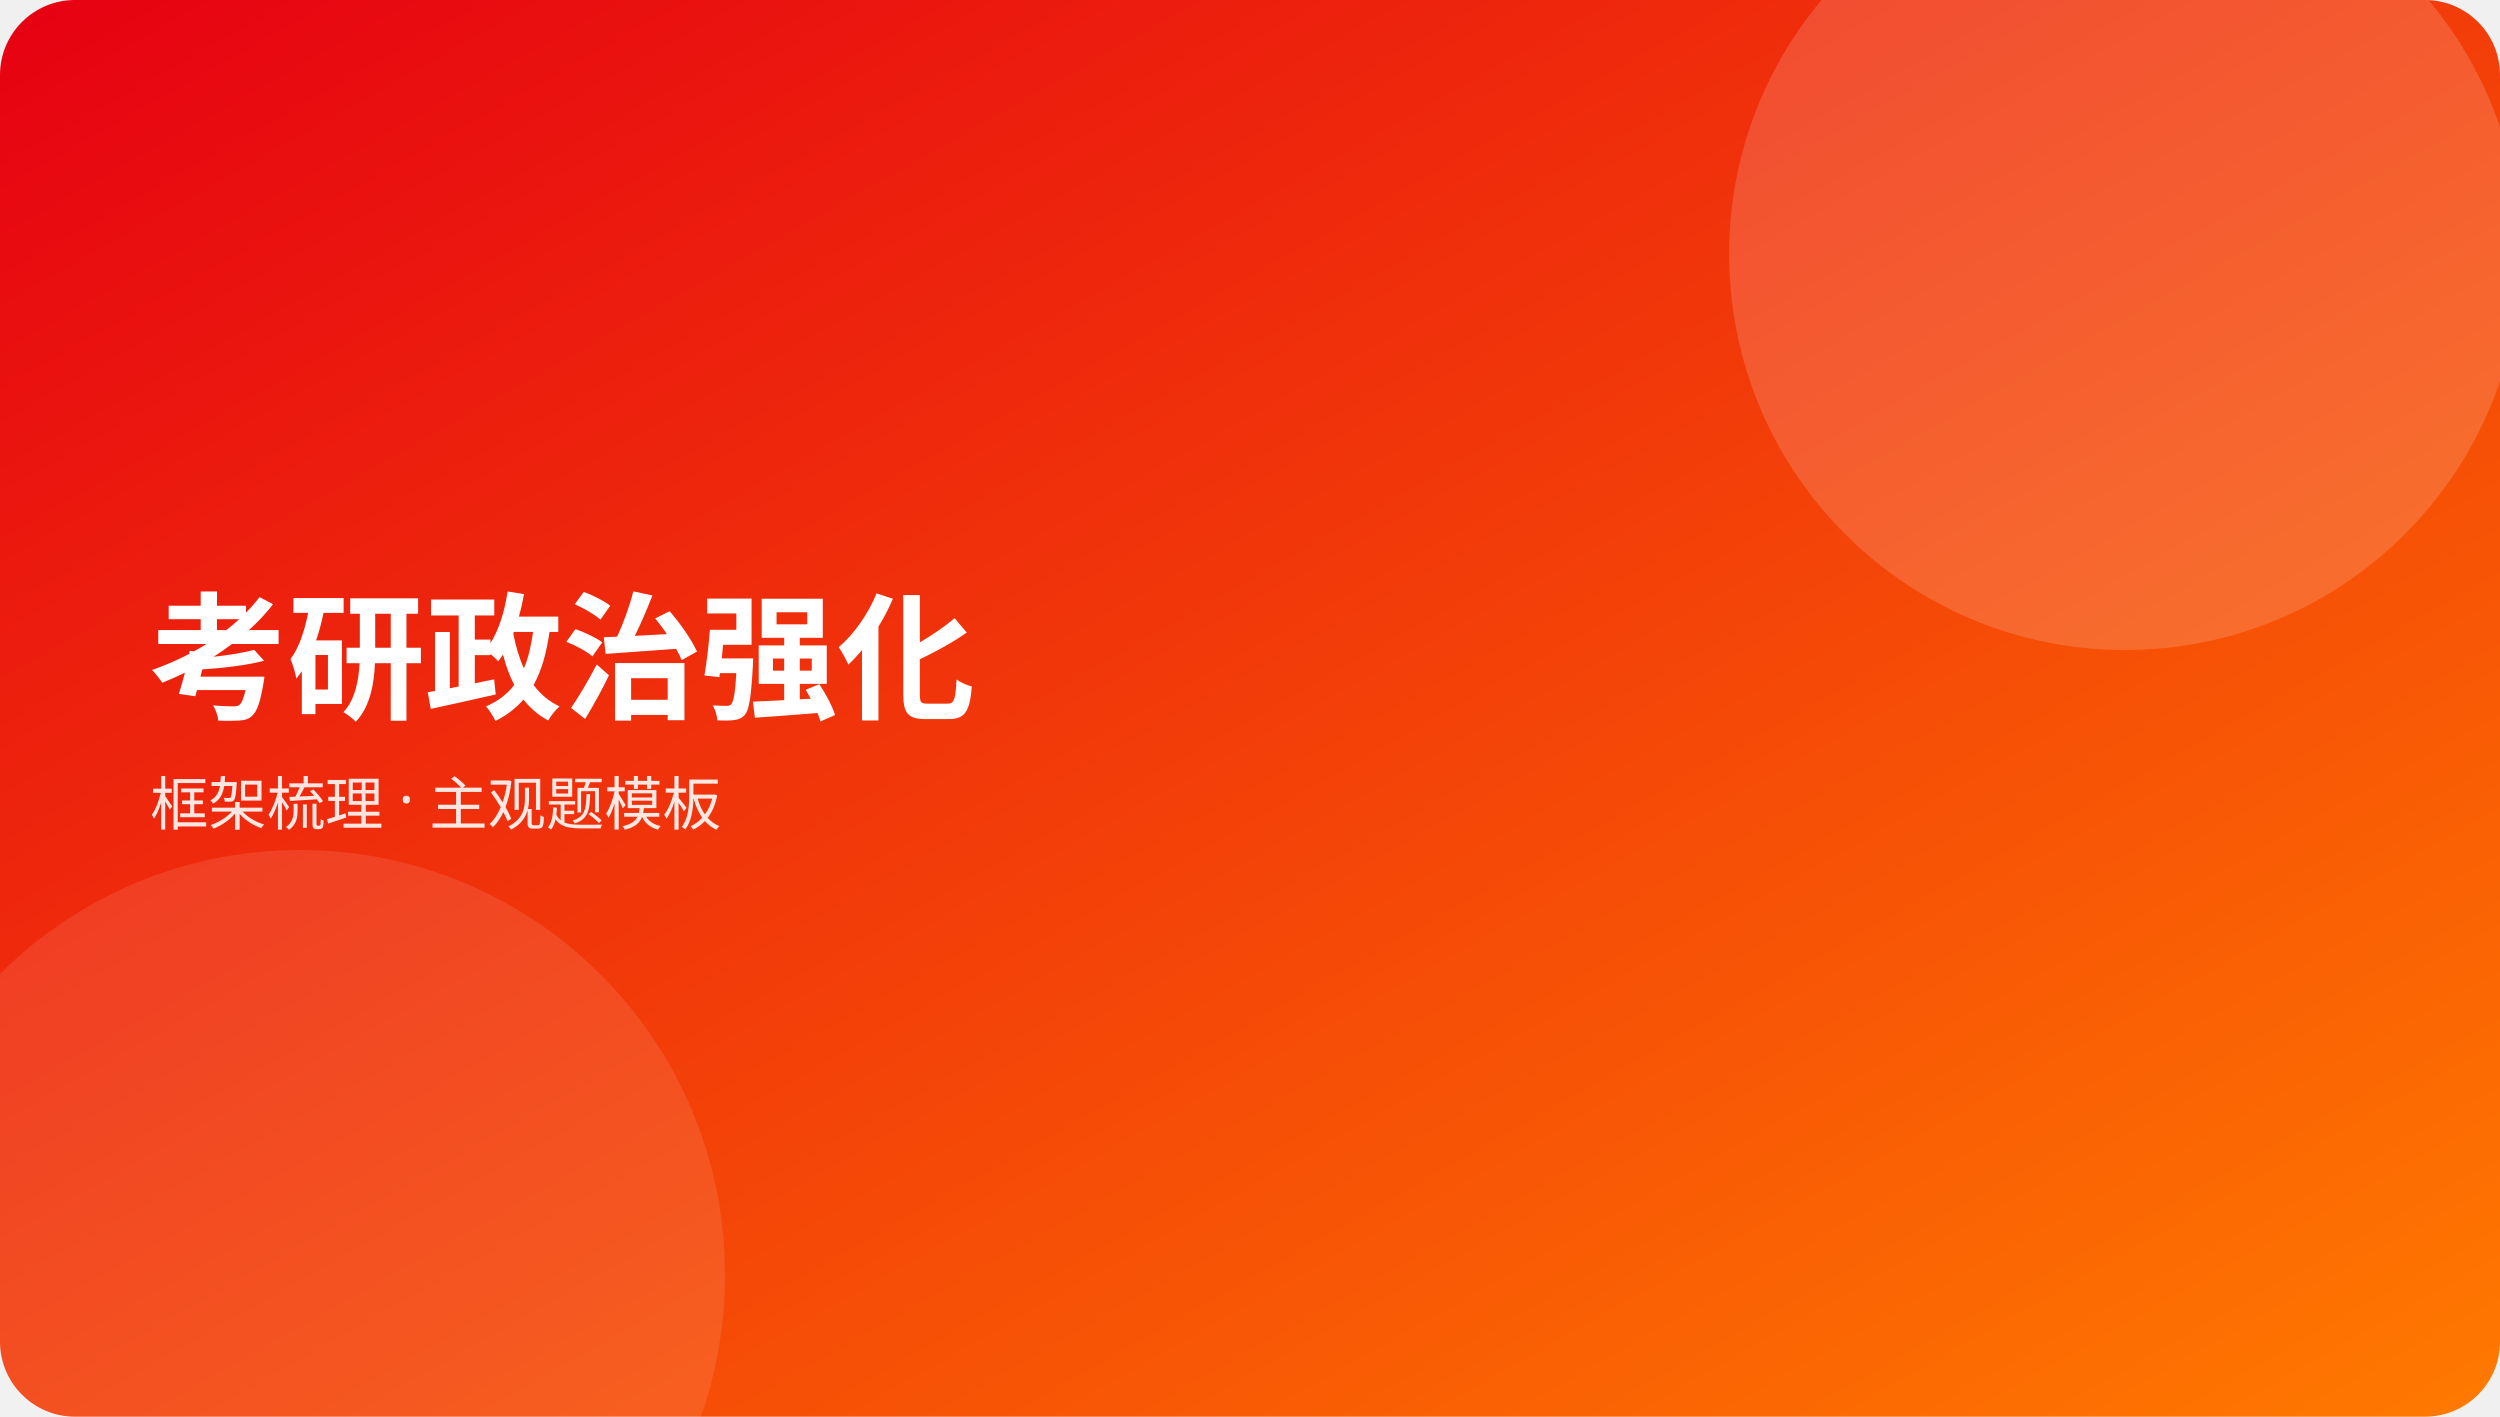
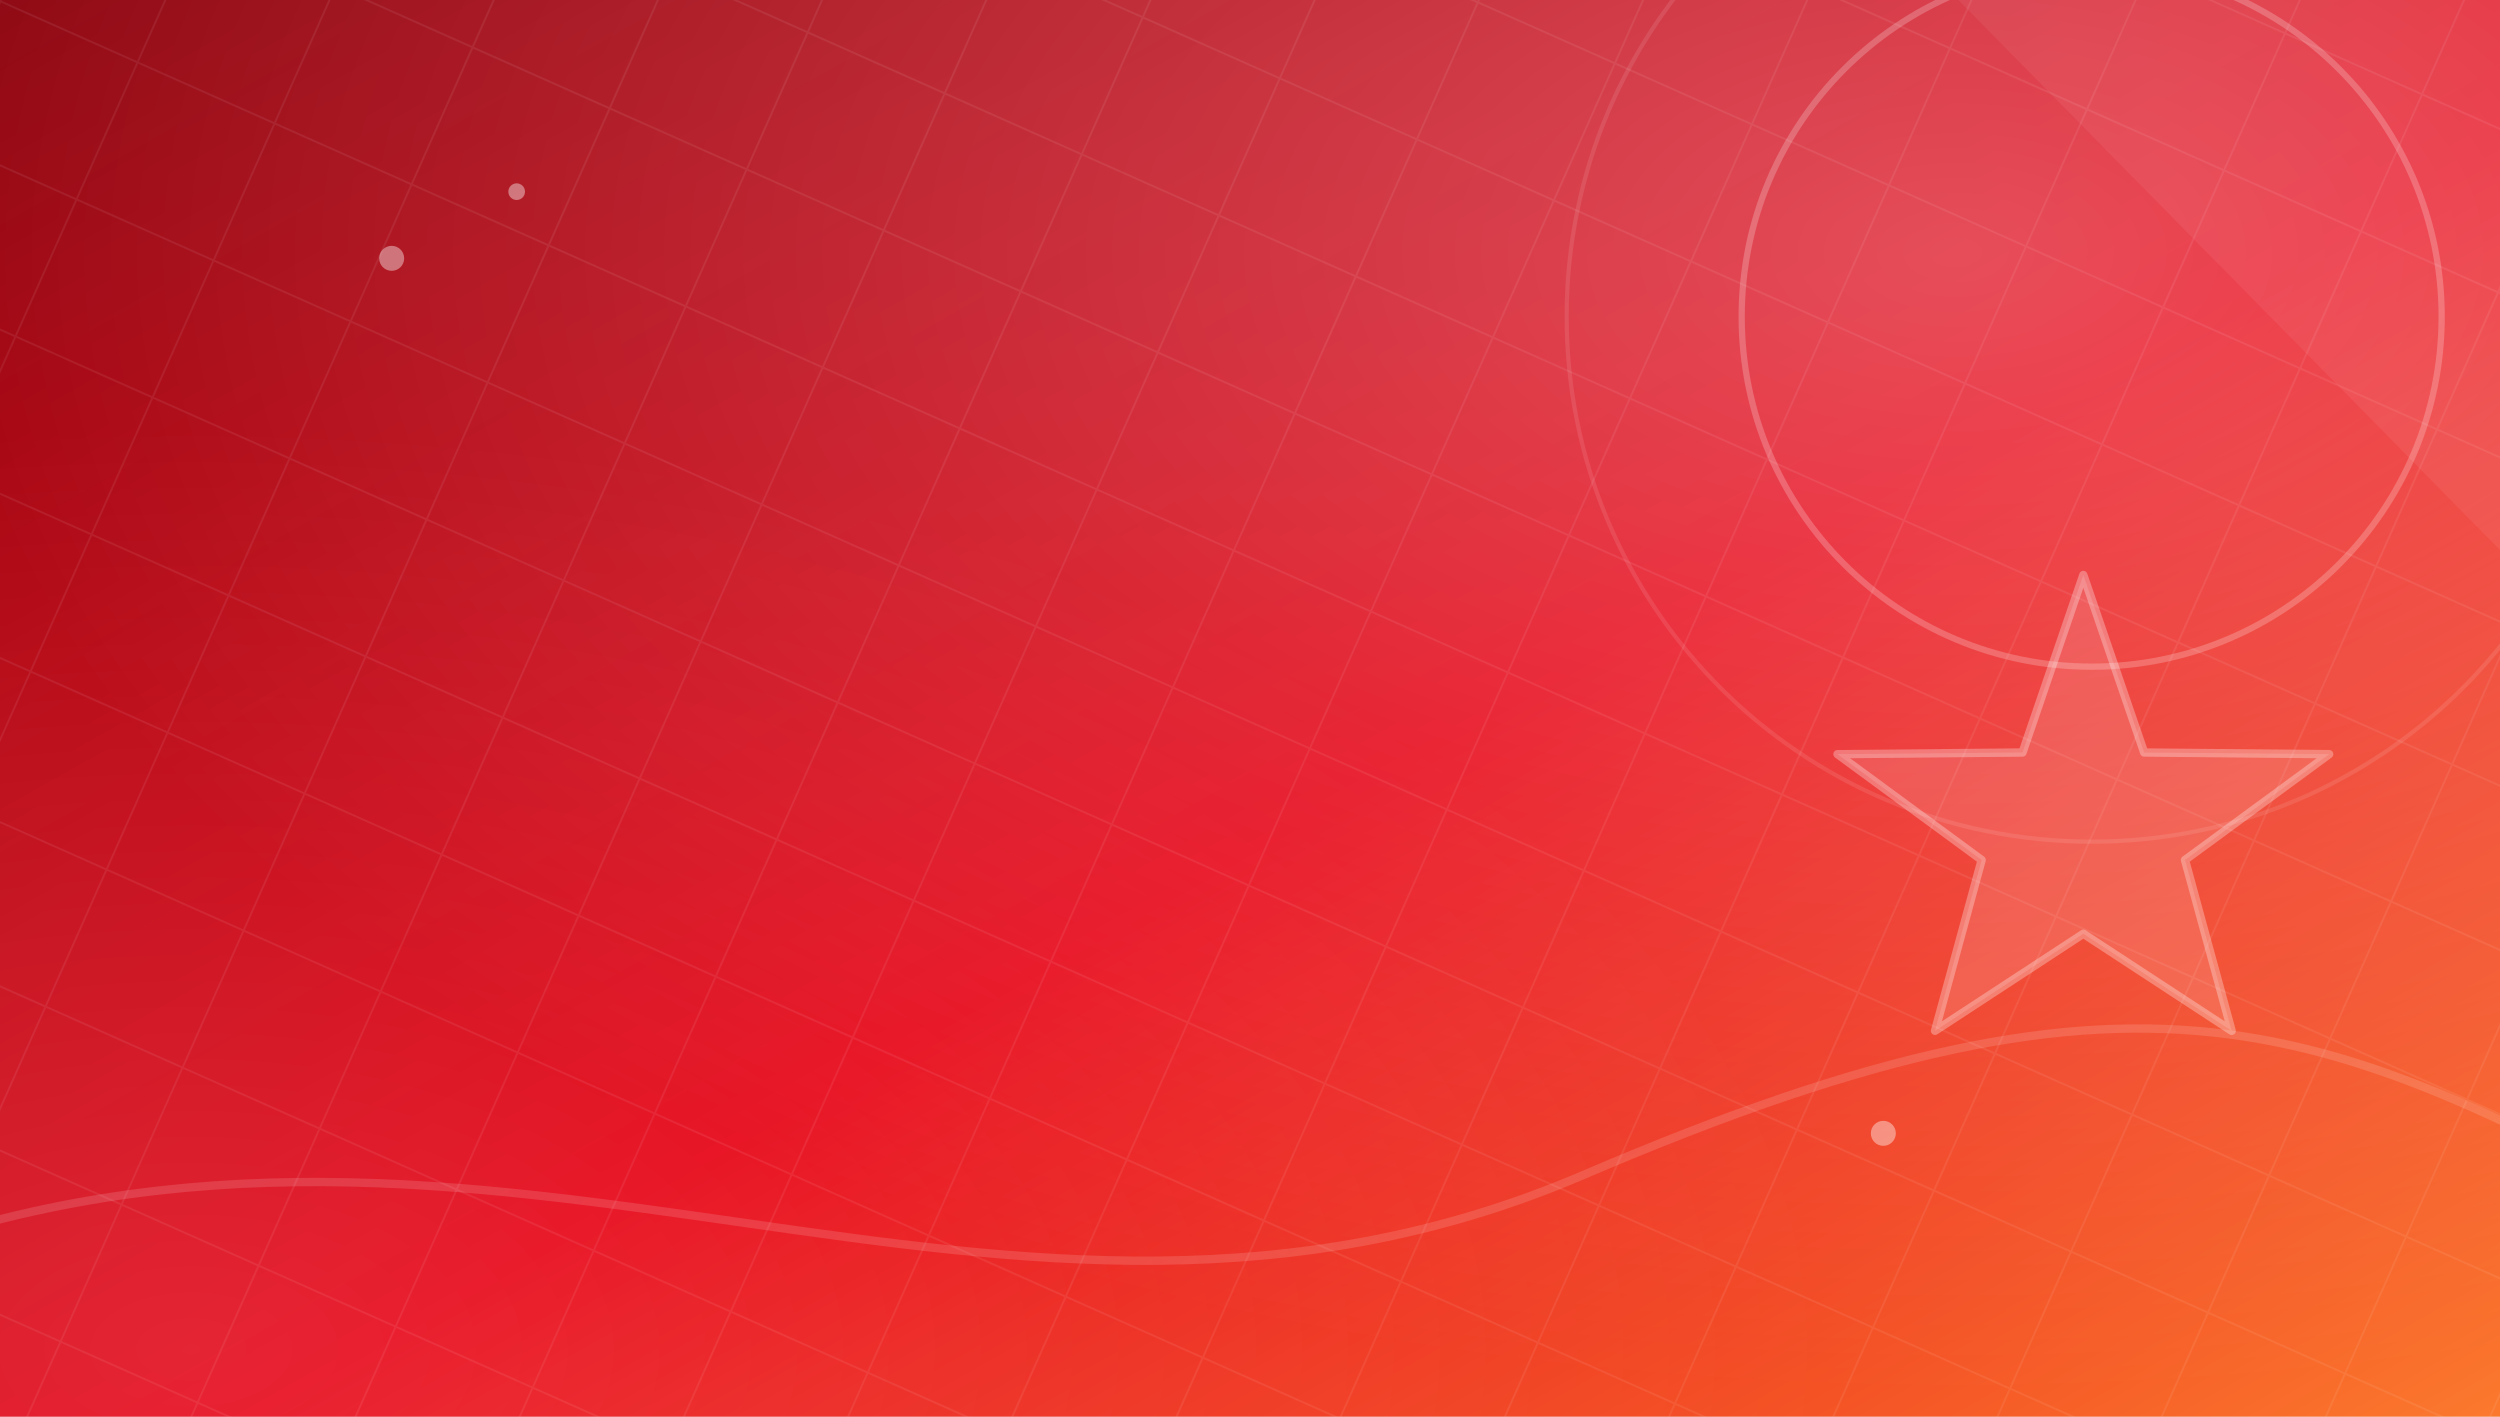
<svg xmlns="http://www.w3.org/2000/svg" width="600" height="340" viewBox="0 0 600 340">
  <defs>
-     <linearGradient id="g" x1="0" y1="0" x2="1" y2="1">
-       <stop offset="0%" stop-color="#e60012" />
-       <stop offset="100%" stop-color="#ff7a00" />
+     <linearGradient id="bg" x1="0" y1="0" x2="1" y2="1">
+       <stop offset="0%" stop-color="#8f0a14" />
+       <stop offset="55%" stop-color="#e60012" />
+       <stop offset="100%" stop-color="#fb7a2e" />
    </linearGradient>
+     <radialGradient id="glow" cx="0.78" cy="0.18" r="0.8">
+       <stop offset="0%" stop-color="#ffffff" stop-opacity="0.3" />
+       <stop offset="100%" stop-color="#ffffff" stop-opacity="0" />
+     </radialGradient>
+     <radialGradient id="glow2" cx="0.08" cy="0.95" r="0.65">
+       <stop offset="0%" stop-color="#ffffff" stop-opacity="0.14" />
+       <stop offset="100%" stop-color="#ffffff" stop-opacity="0" />
+     </radialGradient>
+     <pattern id="grid" width="36" height="36" patternUnits="userSpaceOnUse" patternTransform="rotate(24)">
+       <path d="M36 0H0V36" fill="none" stroke="#ffffff" stroke-opacity="0.07" stroke-width="1" />
+     </pattern>
  </defs>
-   <rect width="600" height="340" rx="18" fill="url(#g)" />
-   <circle cx="510" cy="61" r="95" fill="rgba(255,255,255,0.16)" />
-   <circle cx="72" cy="306" r="102" fill="rgba(255,255,255,0.10)" />
-   <text x="36" y="170" fill="#ffffff" font-family="Microsoft YaHei, sans-serif" font-size="33" font-weight="700">考研政治强化</text>
-   <text x="36" y="198" fill="rgba(255,255,255,0.88)" font-family="Microsoft YaHei, sans-serif" font-size="14">框架梳理 · 主观题模板</text>
+   <rect width="600" height="340" fill="url(#bg)" />
+   <rect width="600" height="340" fill="url(#grid)" />
+   <rect width="600" height="340" fill="url(#glow)" />
+   <rect width="600" height="340" fill="url(#glow2)" />
+   <g fill="none" stroke="#ffffff">
+     <circle cx="502" cy="76" r="84" stroke-opacity="0.22" stroke-width="1.5" />
+     <circle cx="502" cy="76" r="126" stroke-opacity="0.1" />
+   </g>
+   <path d="M-30 302 C 120 246 240 342 380 282 S 560 246 660 300" fill="none" stroke="#ffffff" stroke-opacity="0.14" stroke-width="2" />
+   <path d="M470 0 L600 0 L600 132 Z" fill="#ffffff" fill-opacity="0.06" />
+   <path d="M500 138 L514.6 180.6 L559 181 L524.4 206.4 L535.6 247.4 L500 224.1 L464.4 247.4 L475.6 206.4 L441 181 L485.4 180.6 Z" fill="#ffffff" fill-opacity="0.13" stroke="#ffffff" stroke-opacity="0.3" stroke-width="2" stroke-linejoin="round" />
+   <g fill="#ffffff" fill-opacity="0.4">
+     <circle cx="94" cy="62" r="3" />
+     <circle cx="124" cy="46" r="2" />
+     <circle cx="452" cy="272" r="3" />
+   </g>
</svg>
